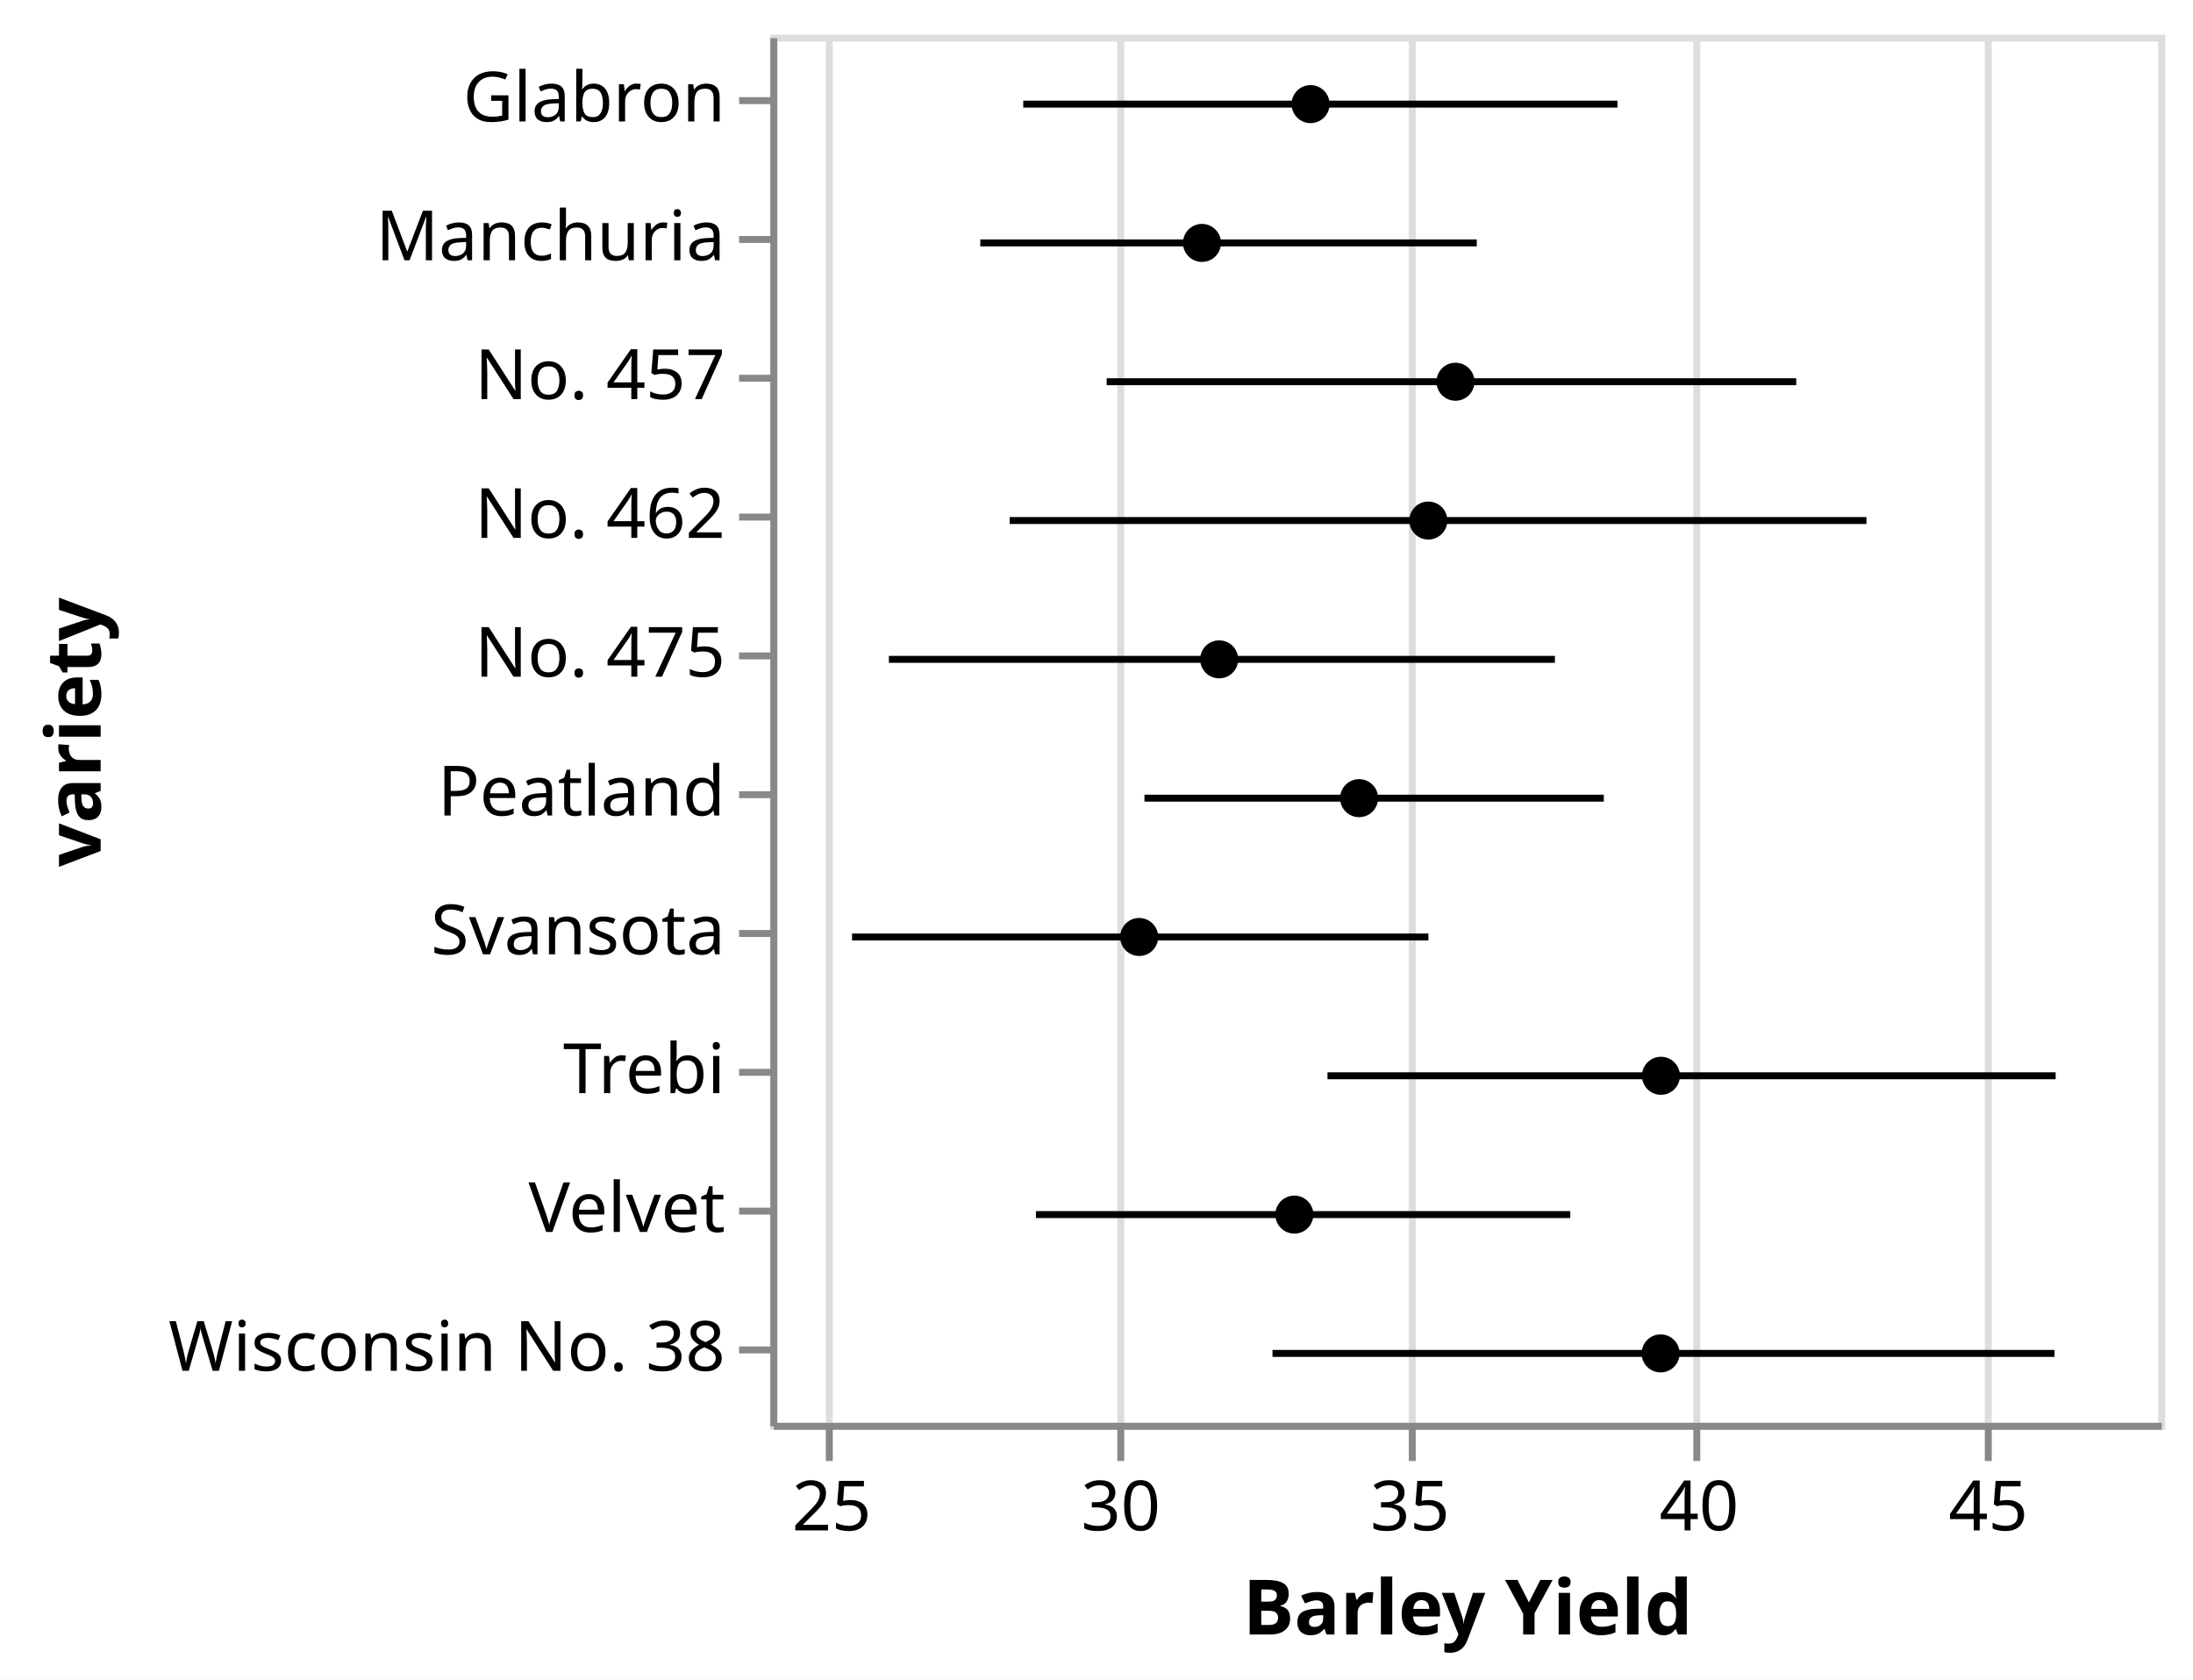
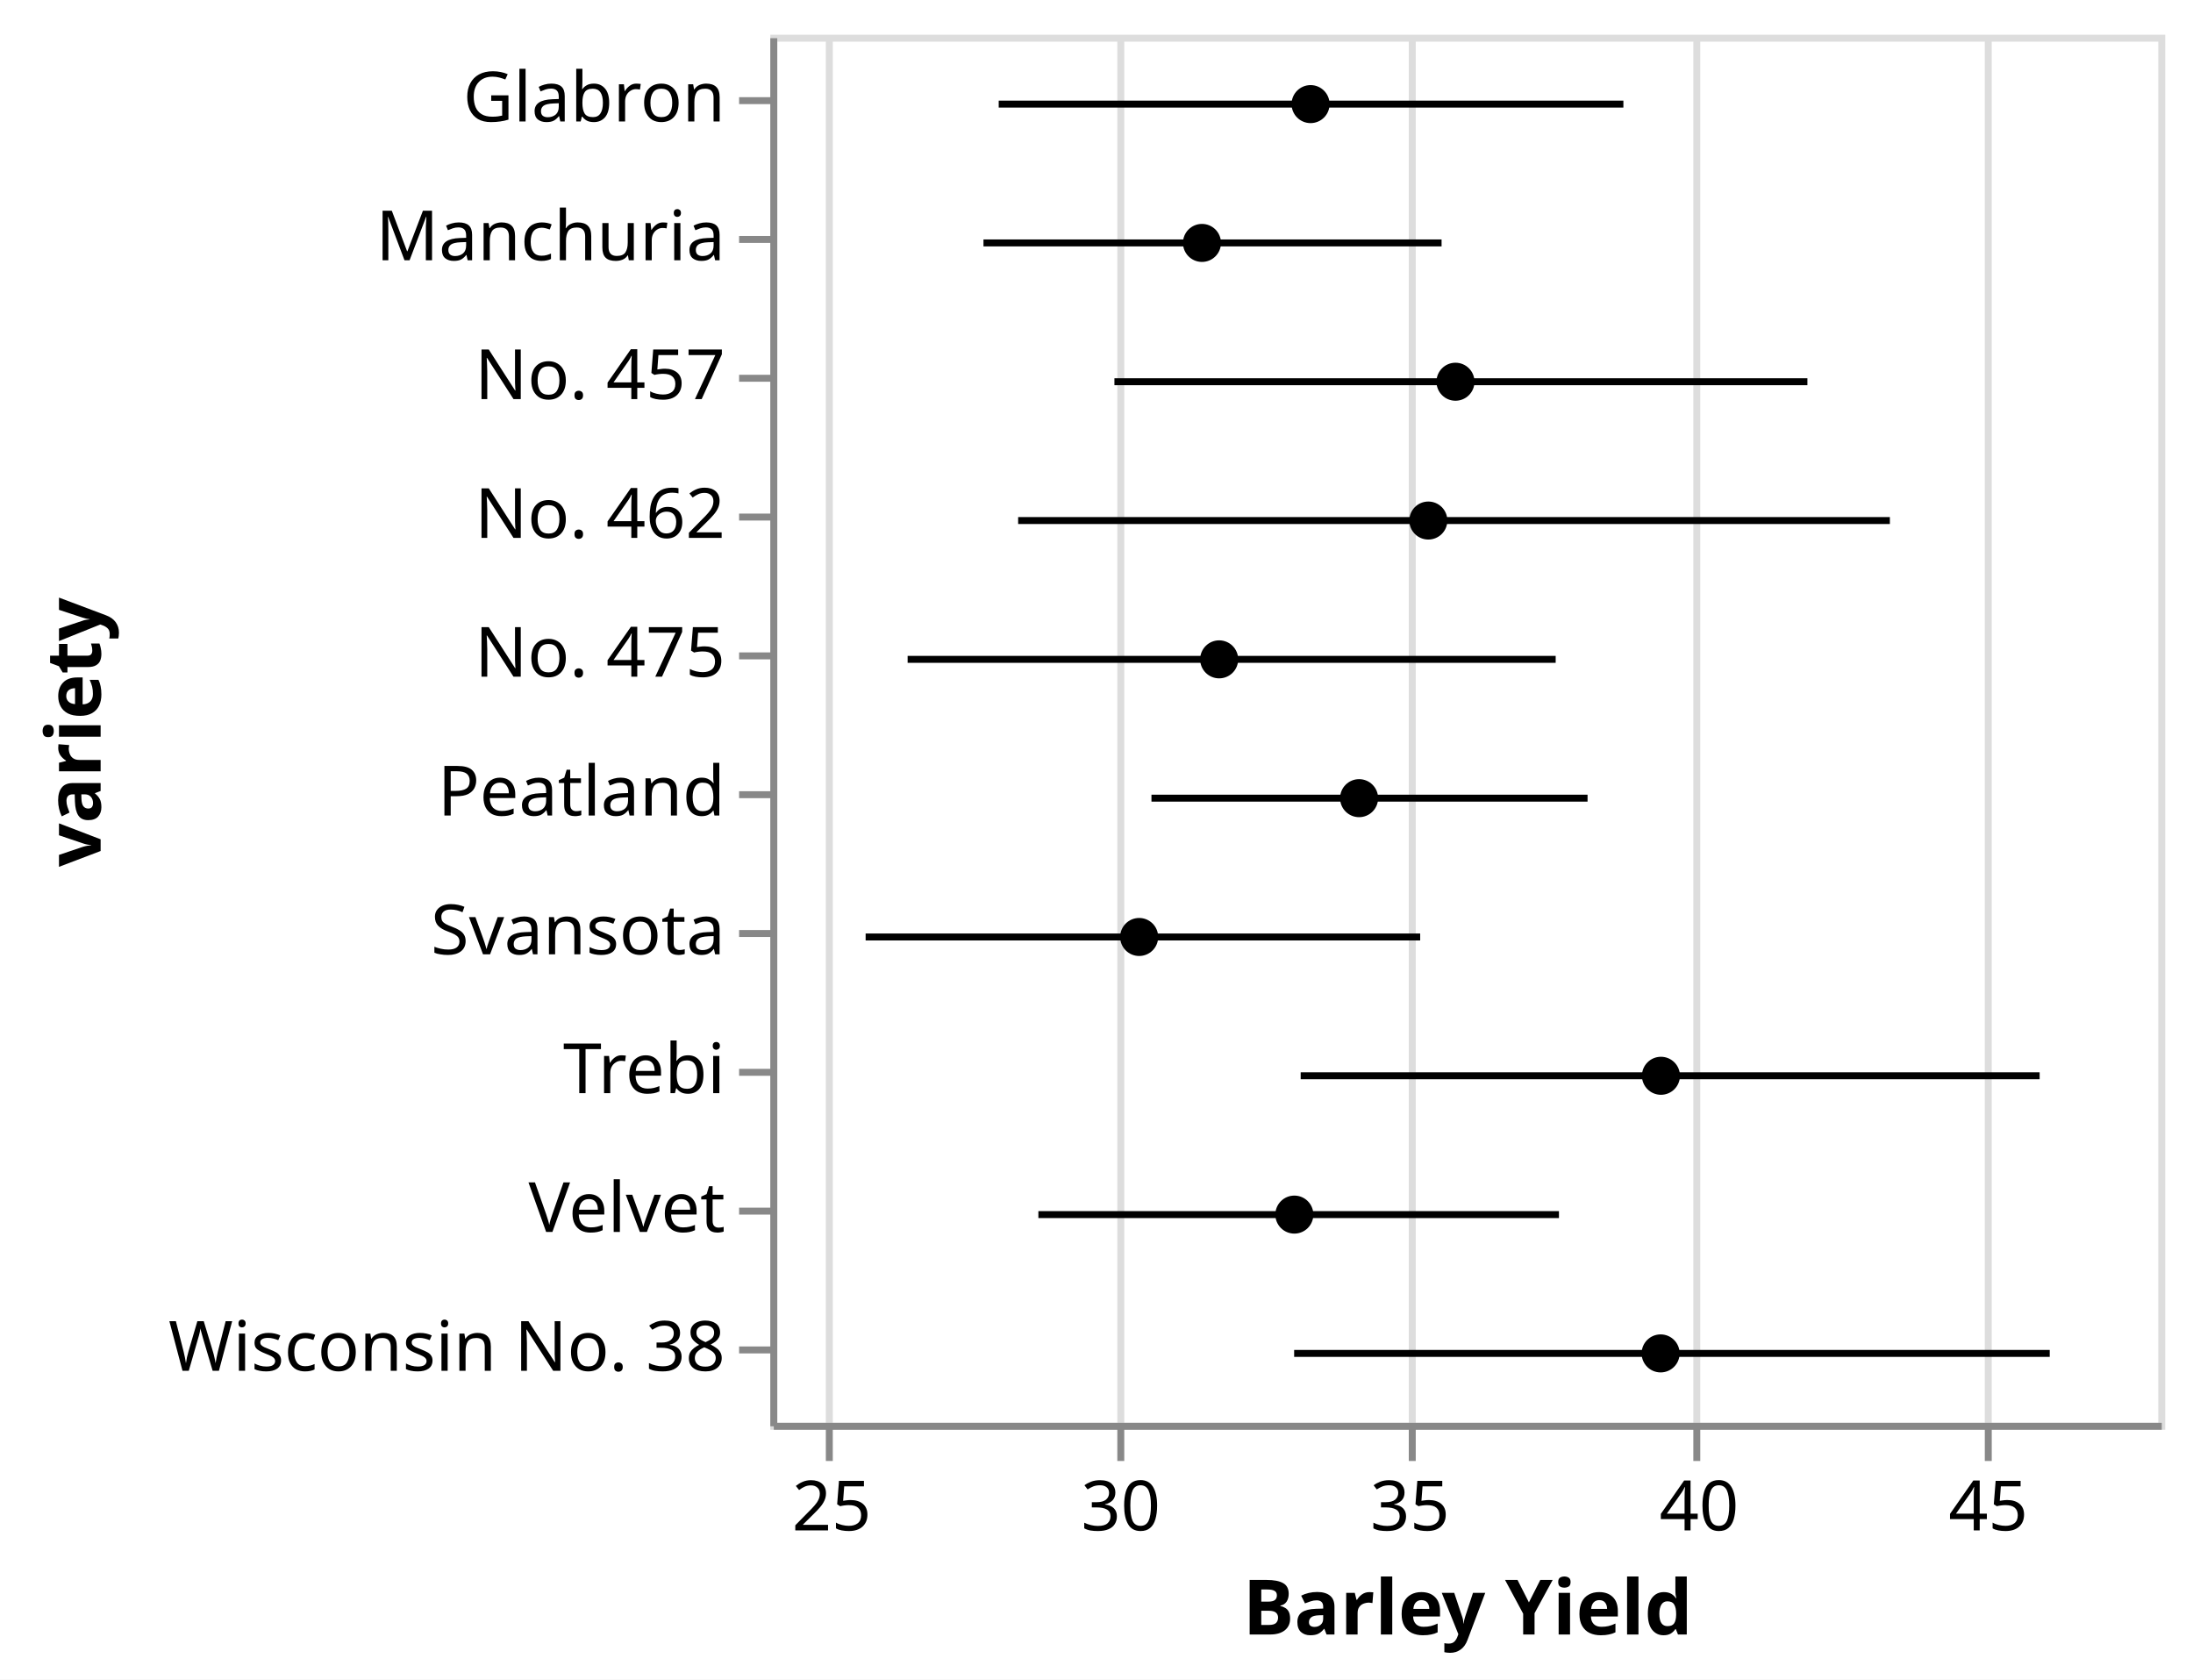
<svg xmlns="http://www.w3.org/2000/svg" class="marks" width="316" height="242" viewBox="0 0 316 242" version="1.1">
  <rect width="316" height="242" style="fill: white;" />
  <g transform="translate(111,5)">
    <g class="mark-group role-frame root">
      <g transform="translate(0,0)">
        <path class="background" d="M0.5,0.5h200v200h-200Z" style="fill: none; stroke: #ddd;" />
        <g>
          <g class="mark-group role-axis">
            <g transform="translate(0.5,200.5)">
              <path class="background" d="M0,0h0v0h0Z" style="pointer-events: none; fill: none;" />
              <g>
                <g class="mark-rule role-axis-grid" style="pointer-events: none;">
                  <line transform="translate(8,0)" x2="0" y2="-200" style="fill: none; stroke: #ddd; stroke-width: 1; opacity: 1;" />
                  <line transform="translate(50,0)" x2="0" y2="-200" style="fill: none; stroke: #ddd; stroke-width: 1; opacity: 1;" />
                  <line transform="translate(92,0)" x2="0" y2="-200" style="fill: none; stroke: #ddd; stroke-width: 1; opacity: 1;" />
                  <line transform="translate(133,0)" x2="0" y2="-200" style="fill: none; stroke: #ddd; stroke-width: 1; opacity: 1;" />
                  <line transform="translate(175,0)" x2="0" y2="-200" style="fill: none; stroke: #ddd; stroke-width: 1; opacity: 1;" />
                </g>
              </g>
            </g>
          </g>
          <g class="mark-group role-axis">
            <g transform="translate(0.5,200.5)">
              <path class="background" d="M0,0h0v0h0Z" style="pointer-events: none; fill: none;" />
              <g>
                <g class="mark-rule role-axis-tick" style="pointer-events: none;">
                  <line transform="translate(8,0)" x2="0" y2="5" style="fill: none; stroke: #888; stroke-width: 1; opacity: 1;" />
                  <line transform="translate(50,0)" x2="0" y2="5" style="fill: none; stroke: #888; stroke-width: 1; opacity: 1;" />
                  <line transform="translate(92,0)" x2="0" y2="5" style="fill: none; stroke: #888; stroke-width: 1; opacity: 1;" />
                  <line transform="translate(133,0)" x2="0" y2="5" style="fill: none; stroke: #888; stroke-width: 1; opacity: 1;" />
                  <line transform="translate(175,0)" x2="0" y2="5" style="fill: none; stroke: #888; stroke-width: 1; opacity: 1;" />
                </g>
                <g class="mark-text role-axis-label" style="pointer-events: none;">
                  <text text-anchor="middle" transform="translate(8.333333,15)" style="font-family: sans-serif; font-size: 10px; fill: #000; opacity: 1;">25</text>
                  <text text-anchor="middle" transform="translate(50,15)" style="font-family: sans-serif; font-size: 10px; fill: #000; opacity: 1;">30</text>
                  <text text-anchor="middle" transform="translate(91.66667,15)" style="font-family: sans-serif; font-size: 10px; fill: #000; opacity: 1;">35</text>
                  <text text-anchor="middle" transform="translate(133.3333,15)" style="font-family: sans-serif; font-size: 10px; fill: #000; opacity: 1;">40</text>
                  <text text-anchor="middle" transform="translate(175,15)" style="font-family: sans-serif; font-size: 10px; fill: #000; opacity: 1;">45</text>
                </g>
                <g class="mark-rule role-axis-domain" style="pointer-events: none;">
                  <line transform="translate(0,0)" x2="200" y2="0" style="fill: none; stroke: #888; stroke-width: 1; opacity: 1;" />
                </g>
                <g class="mark-text role-axis-title" style="pointer-events: none;">
                  <text text-anchor="middle" transform="translate(100,30)" style="font-family: sans-serif; font-size: 11px; font-weight: bold; fill: #000; opacity: 1;">Barley Yield</text>
                </g>
              </g>
            </g>
          </g>
          <g class="mark-group role-axis">
            <g transform="translate(0.5,0.5)">
              <path class="background" d="M0,0h0v0h0Z" style="pointer-events: none; fill: none;" />
              <g>
                <g class="mark-rule role-axis-tick" style="pointer-events: none;">
                  <line transform="translate(0,9)" x2="-5" y2="0" style="fill: none; stroke: #888; stroke-width: 1; opacity: 1;" />
                  <line transform="translate(0,29)" x2="-5" y2="0" style="fill: none; stroke: #888; stroke-width: 1; opacity: 1;" />
                  <line transform="translate(0,49)" x2="-5" y2="0" style="fill: none; stroke: #888; stroke-width: 1; opacity: 1;" />
                  <line transform="translate(0,69)" x2="-5" y2="0" style="fill: none; stroke: #888; stroke-width: 1; opacity: 1;" />
                  <line transform="translate(0,89)" x2="-5" y2="0" style="fill: none; stroke: #888; stroke-width: 1; opacity: 1;" />
                  <line transform="translate(0,109)" x2="-5" y2="0" style="fill: none; stroke: #888; stroke-width: 1; opacity: 1;" />
                  <line transform="translate(0,129)" x2="-5" y2="0" style="fill: none; stroke: #888; stroke-width: 1; opacity: 1;" />
                  <line transform="translate(0,149)" x2="-5" y2="0" style="fill: none; stroke: #888; stroke-width: 1; opacity: 1;" />
                  <line transform="translate(0,169)" x2="-5" y2="0" style="fill: none; stroke: #888; stroke-width: 1; opacity: 1;" />
                  <line transform="translate(0,189)" x2="-5" y2="0" style="fill: none; stroke: #888; stroke-width: 1; opacity: 1;" />
                </g>
                <g class="mark-text role-axis-label" style="pointer-events: none;">
                  <text text-anchor="end" transform="translate(-7,12)" style="font-family: sans-serif; font-size: 10px; fill: #000; opacity: 1;">Glabron</text>
                  <text text-anchor="end" transform="translate(-7,32)" style="font-family: sans-serif; font-size: 10px; fill: #000; opacity: 1;">Manchuria</text>
                  <text text-anchor="end" transform="translate(-7,52)" style="font-family: sans-serif; font-size: 10px; fill: #000; opacity: 1;">No. 457</text>
                  <text text-anchor="end" transform="translate(-7,72)" style="font-family: sans-serif; font-size: 10px; fill: #000; opacity: 1;">No. 462</text>
                  <text text-anchor="end" transform="translate(-7,92)" style="font-family: sans-serif; font-size: 10px; fill: #000; opacity: 1;">No. 475</text>
                  <text text-anchor="end" transform="translate(-7,112)" style="font-family: sans-serif; font-size: 10px; fill: #000; opacity: 1;">Peatland</text>
                  <text text-anchor="end" transform="translate(-7,132)" style="font-family: sans-serif; font-size: 10px; fill: #000; opacity: 1;">Svansota</text>
                  <text text-anchor="end" transform="translate(-7,152)" style="font-family: sans-serif; font-size: 10px; fill: #000; opacity: 1;">Trebi</text>
                  <text text-anchor="end" transform="translate(-7,172)" style="font-family: sans-serif; font-size: 10px; fill: #000; opacity: 1;">Velvet</text>
                  <text text-anchor="end" transform="translate(-7,192)" style="font-family: sans-serif; font-size: 10px; fill: #000; opacity: 1;">Wisconsin No. 38</text>
                </g>
                <g class="mark-rule role-axis-domain" style="pointer-events: none;">
                  <line transform="translate(0,0)" x2="0" y2="200" style="fill: none; stroke: #888; stroke-width: 1; opacity: 1;" />
                </g>
                <g class="mark-text role-axis-title" style="pointer-events: none;">
                  <text text-anchor="middle" transform="translate(-95,100) rotate(-90) translate(0,-2)" style="font-family: sans-serif; font-size: 11px; font-weight: bold; fill: #000; opacity: 1;">variety</text>
                </g>
              </g>
            </g>
          </g>
          <g class="mark-symbol role-mark layer_0_marks">
            <path transform="translate(62.19908,30)" d="M2.739,0A2.739,2.739,0,1,1,-2.739,0A2.739,2.739,0,1,1,2.739,0" style="fill: black; stroke-width: 2;" />
            <path transform="translate(77.84722,10)" d="M2.739,0A2.739,2.739,0,1,1,-2.739,0A2.739,2.739,0,1,1,2.739,0" style="fill: black; stroke-width: 2;" />
            <path transform="translate(53.14815,130)" d="M2.739,0A2.739,2.739,0,1,1,-2.739,0A2.739,2.739,0,1,1,2.739,0" style="fill: black; stroke-width: 2;" />
            <path transform="translate(75.50924,170)" d="M2.739,0A2.739,2.739,0,1,1,-2.739,0A2.739,2.739,0,1,1,2.739,0" style="fill: black; stroke-width: 2;" />
            <path transform="translate(128.3333,150)" d="M2.739,0A2.739,2.739,0,1,1,-2.739,0A2.739,2.739,0,1,1,2.739,0" style="fill: black; stroke-width: 2;" />
            <path transform="translate(98.72687,50)" d="M2.739,0A2.739,2.739,0,1,1,-2.739,0A2.739,2.739,0,1,1,2.739,0" style="fill: black; stroke-width: 2;" />
            <path transform="translate(94.81484,70)" d="M2.739,0A2.739,2.739,0,1,1,-2.739,0A2.739,2.739,0,1,1,2.739,0" style="fill: black; stroke-width: 2;" />
            <path transform="translate(84.83797,110)" d="M2.739,0A2.739,2.739,0,1,1,-2.739,0A2.739,2.739,0,1,1,2.739,0" style="fill: black; stroke-width: 2;" />
            <path transform="translate(64.67592,90)" d="M2.739,0A2.739,2.739,0,1,1,-2.739,0A2.739,2.739,0,1,1,2.739,0" style="fill: black; stroke-width: 2;" />
            <path transform="translate(128.287,190)" d="M2.739,0A2.739,2.739,0,1,1,-2.739,0A2.739,2.739,0,1,1,2.739,0" style="fill: black; stroke-width: 2;" />
          </g>
          <g class="mark-rule role-mark layer_1_layer_0_marks">
-             <line transform="translate(30.25405,30)" x2="71.542" y2="0" style="fill: none; stroke: black;" />
-             <line transform="translate(36.44618,10)" x2="85.615" y2="0" style="fill: none; stroke: black;" />
-             <line transform="translate(11.77778,130)" x2="83.049" y2="0" style="fill: none; stroke: black;" />
-             <line transform="translate(38.27256,170)" x2="76.997" y2="0" style="fill: none; stroke: black;" />
-             <line transform="translate(80.2847,150)" x2="104.924" y2="0" style="fill: none; stroke: black;" />
-             <line transform="translate(48.46703,50)" x2="99.362" y2="0" style="fill: none; stroke: black;" />
-             <line transform="translate(34.4867,70)" x2="123.461" y2="0" style="fill: none; stroke: black;" />
-             <line transform="translate(53.91147,110)" x2="66.187" y2="0" style="fill: none; stroke: black;" />
-             <line transform="translate(17.08275,90)" x2="95.973" y2="0" style="fill: none; stroke: black;" />
-             <line transform="translate(72.3588,190)" x2="112.689" y2="0" style="fill: none; stroke: black;" />
+             <line transform="translate(30.71413,30)" x2="66.009" y2="0" style="fill: none; stroke: black;" />
+             <line transform="translate(32.90914,10)" x2="90.013" y2="0" style="fill: none; stroke: black;" />
+             <line transform="translate(13.73379,130)" x2="79.907" y2="0" style="fill: none; stroke: black;" />
+             <line transform="translate(38.62556,170)" x2="75.011" y2="0" style="fill: none; stroke: black;" />
+             <line transform="translate(76.42069,150)" x2="106.481" y2="0" style="fill: none; stroke: black;" />
+             <line transform="translate(49.58276,50)" x2="99.854" y2="0" style="fill: none; stroke: black;" />
+             <line transform="translate(35.70892,70)" x2="125.611" y2="0" style="fill: none; stroke: black;" />
+             <line transform="translate(54.92015,110)" x2="62.838" y2="0" style="fill: none; stroke: black;" />
+             <line transform="translate(19.78472,90)" x2="93.38" y2="0" style="fill: none; stroke: black;" />
+             <line transform="translate(75.48033,190)" x2="108.874" y2="0" style="fill: none; stroke: black;" />
          </g>
        </g>
      </g>
    </g>
  </g>
</svg>
